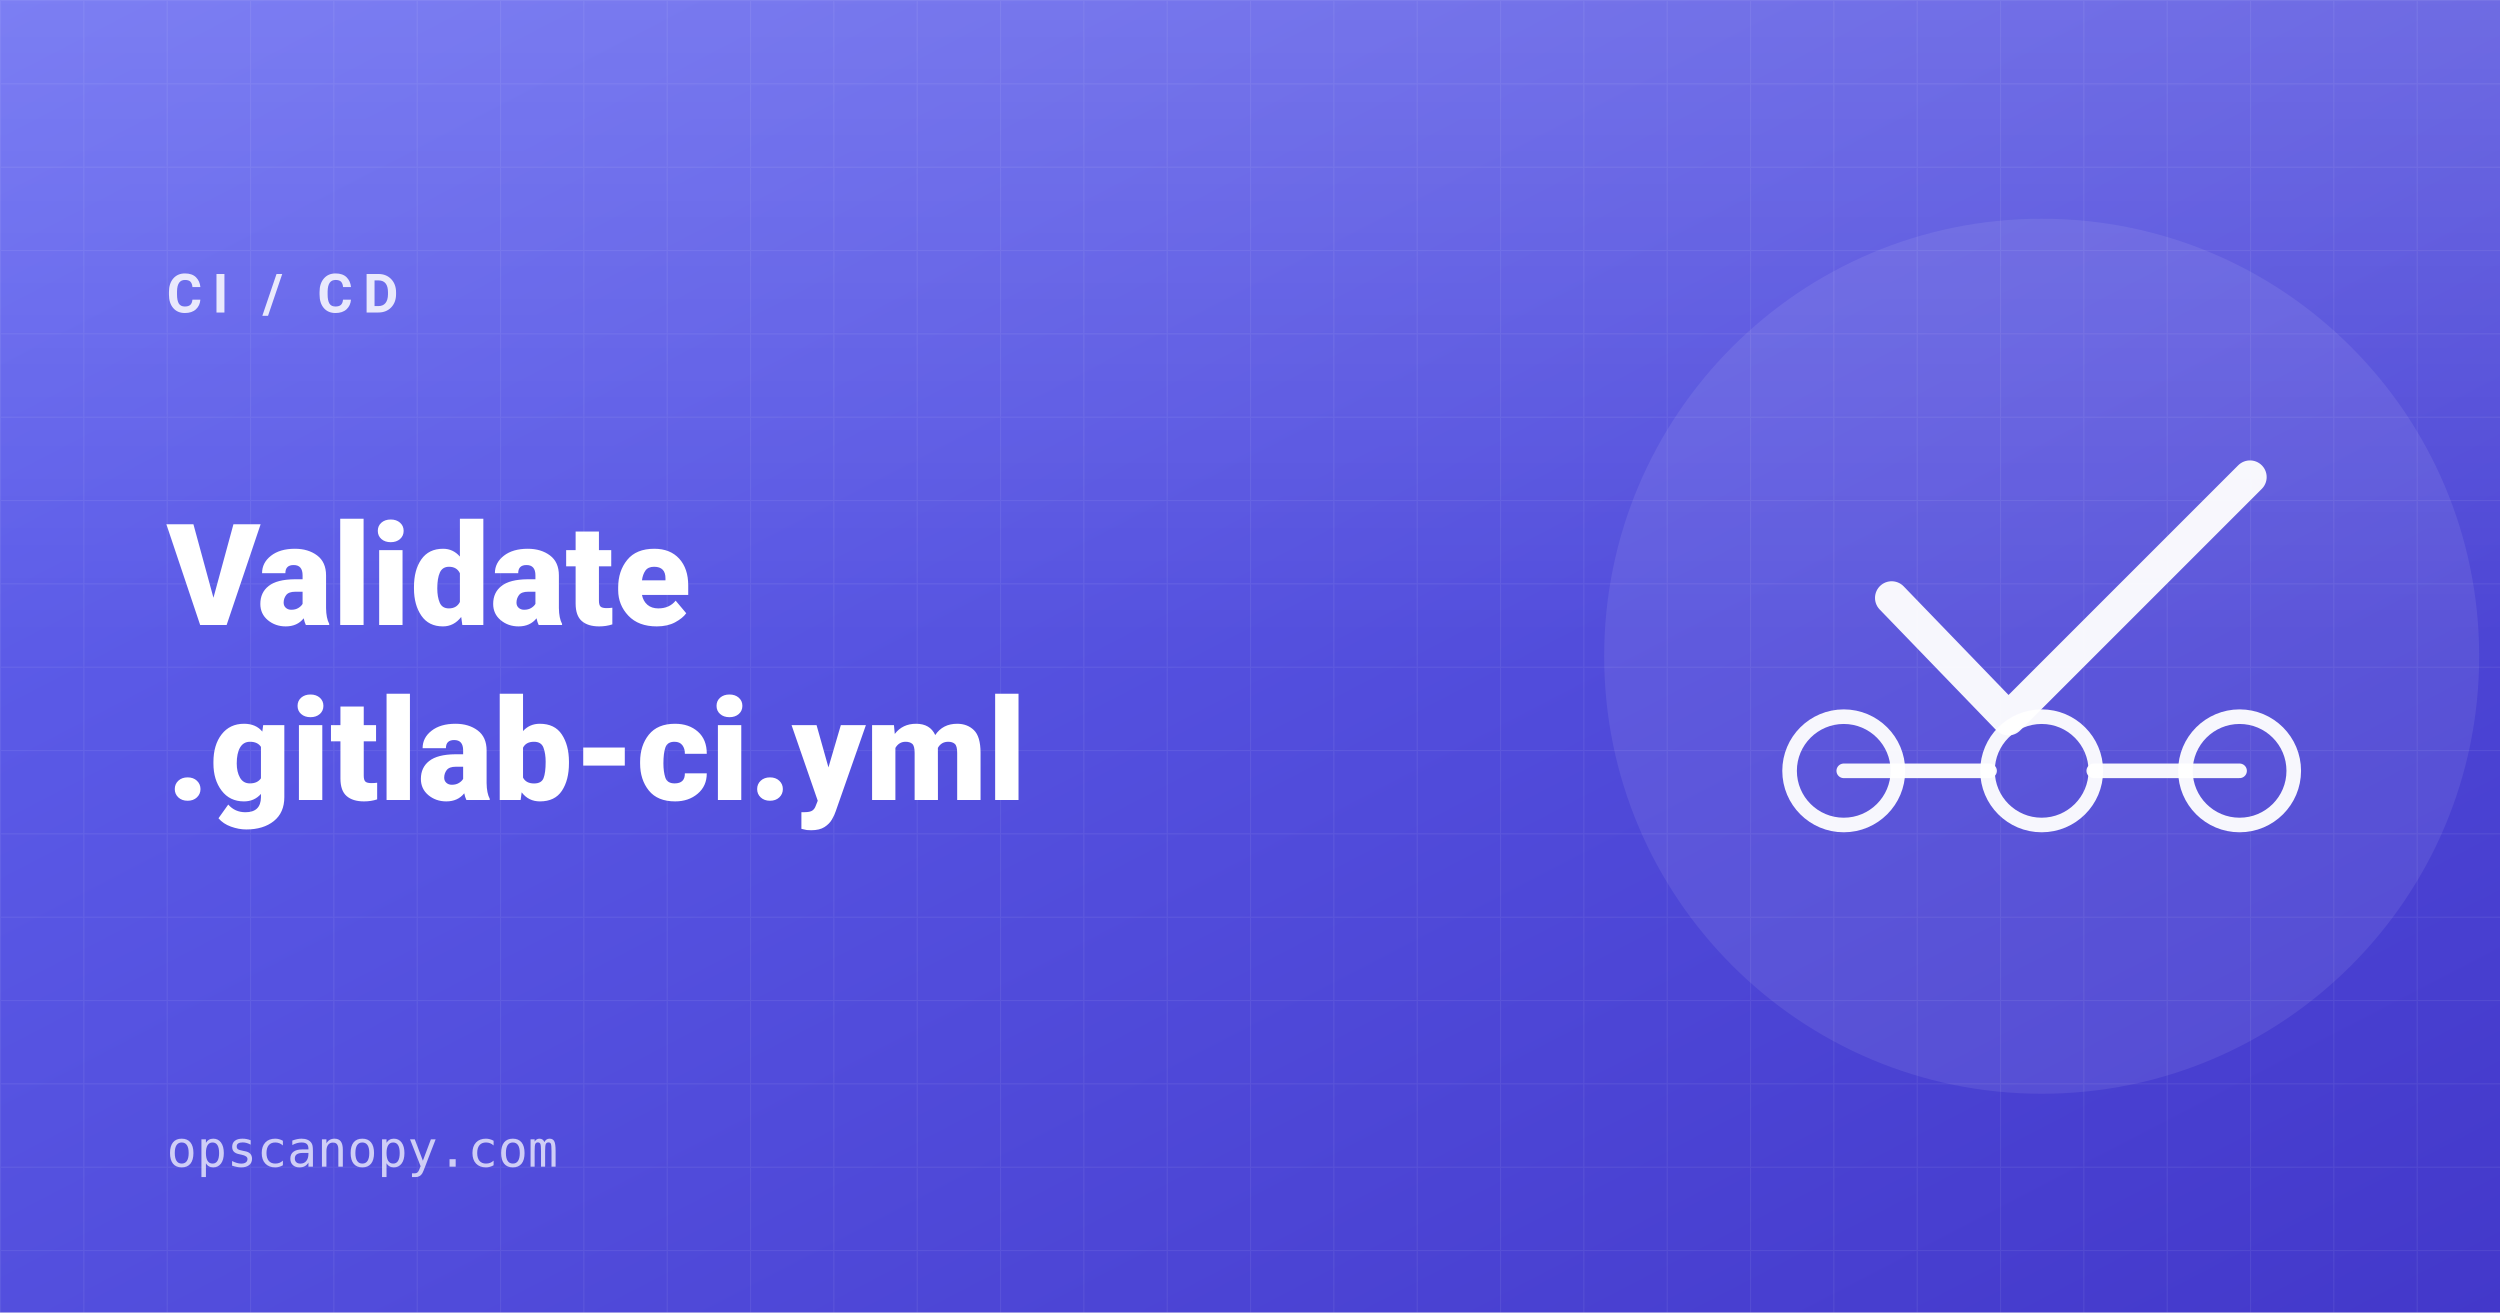
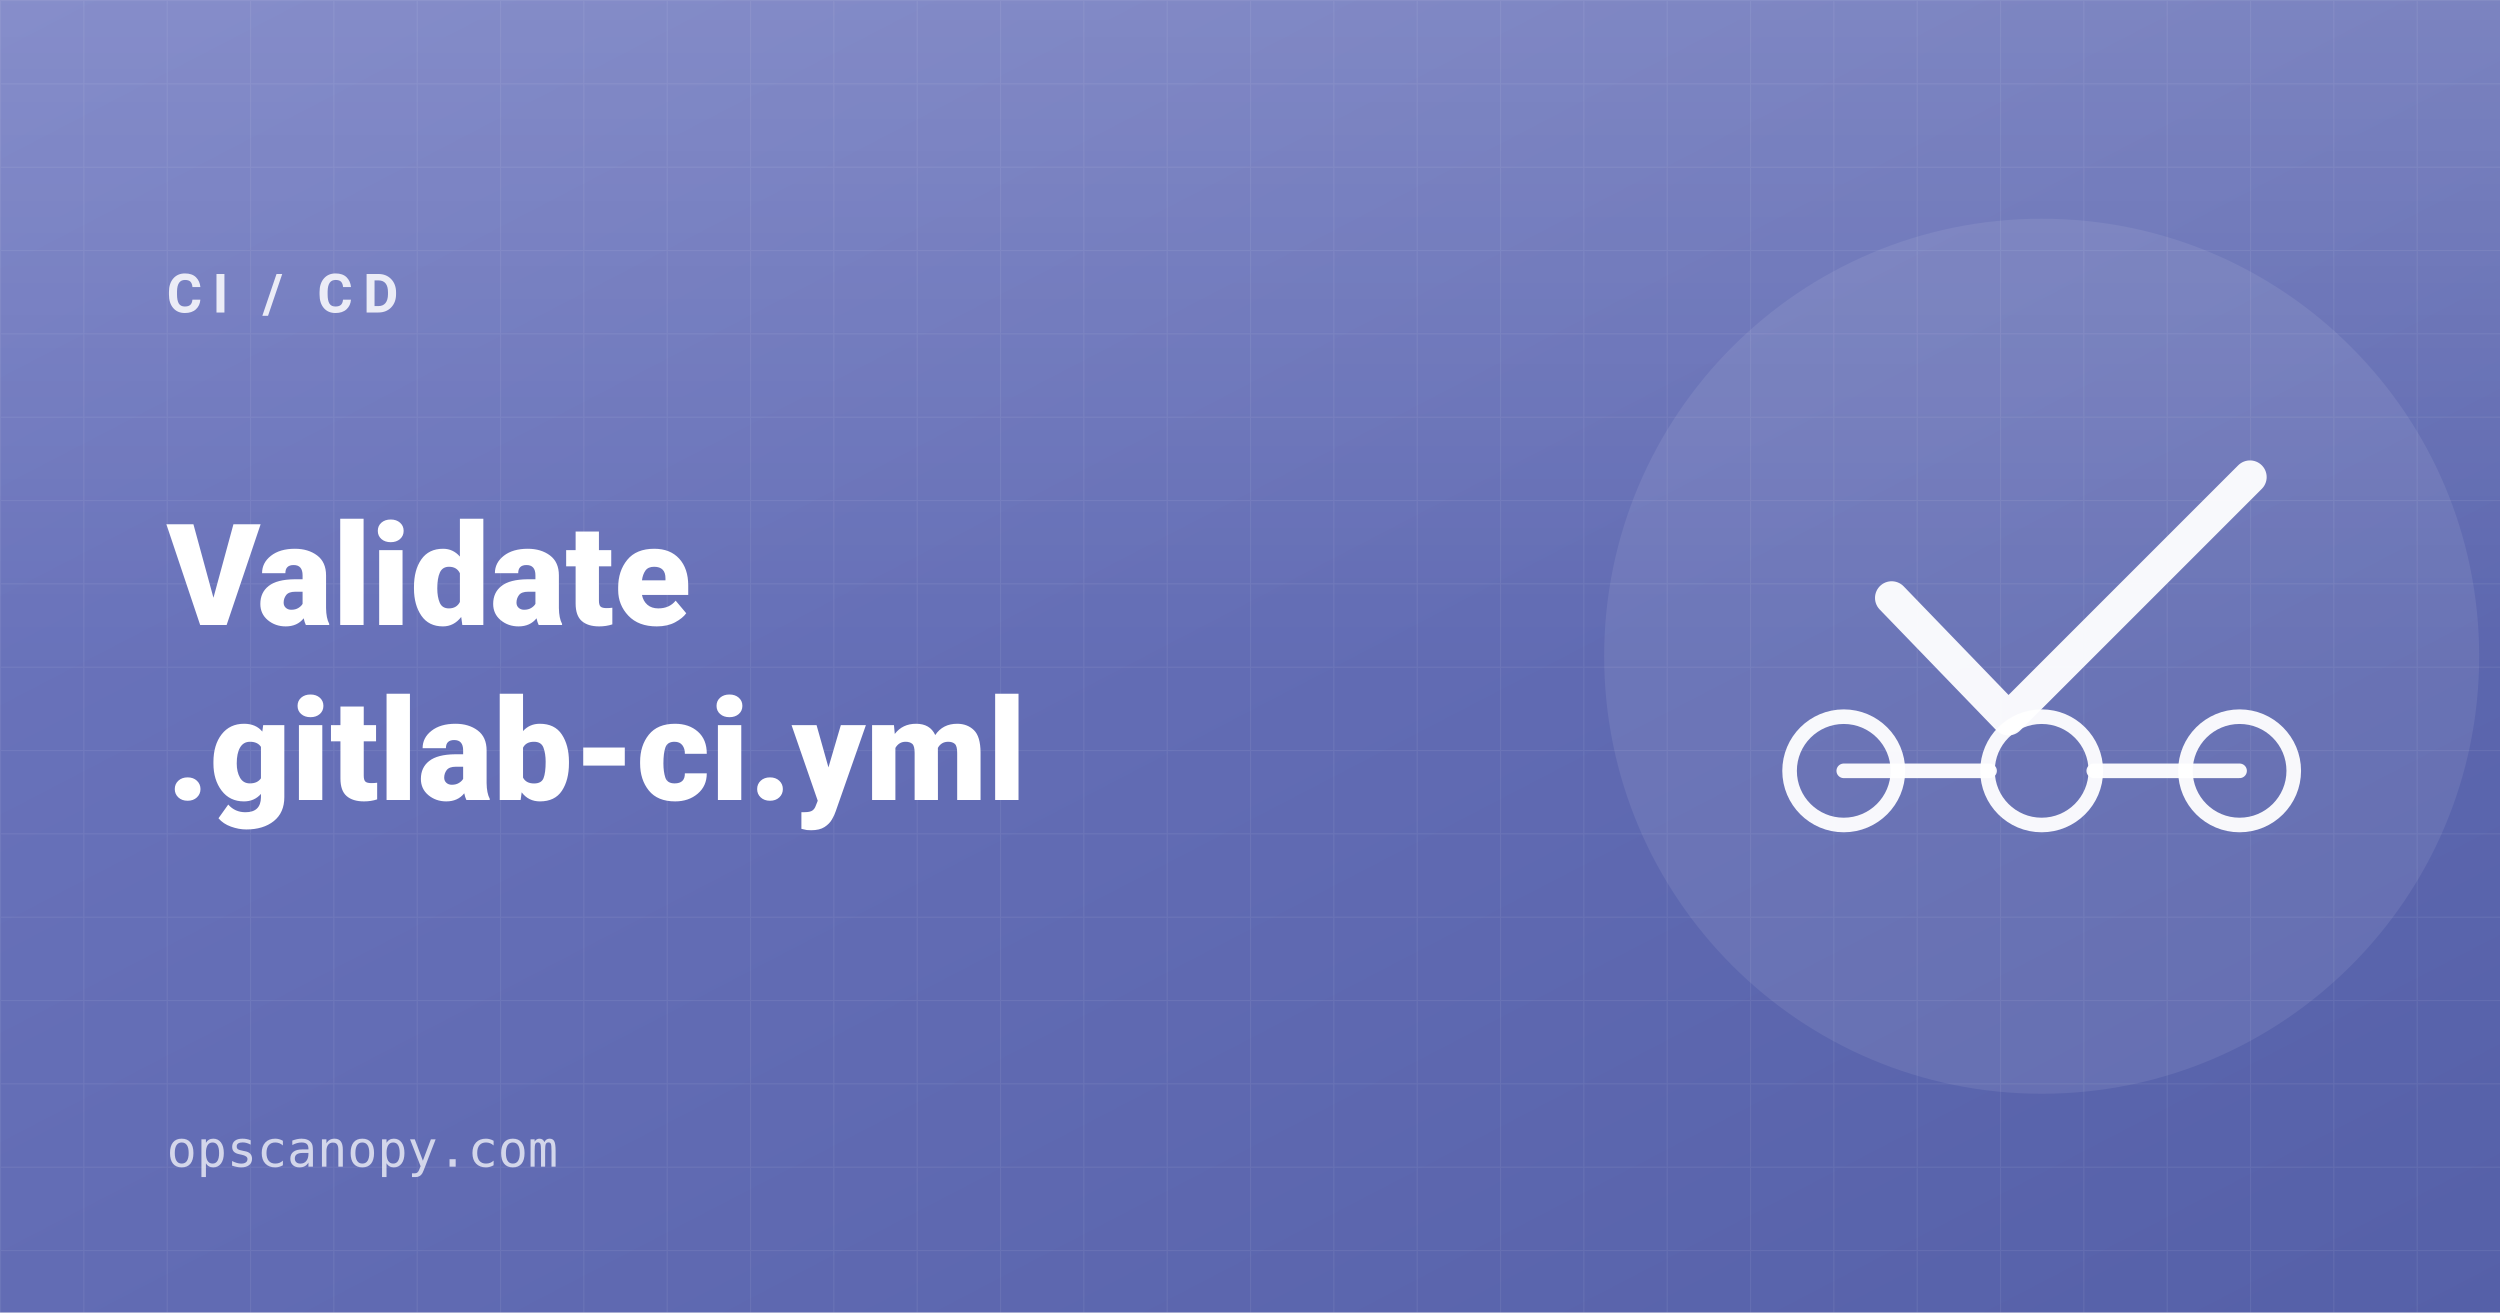
<svg xmlns="http://www.w3.org/2000/svg" viewBox="0 0 1200 630" role="img" aria-label="Validate .gitlab-ci.yml — OpsCanopy CI/CD guide">
  <defs>
    <linearGradient id="bg" x1="0" y1="0" x2="1" y2="1">
-       <stop offset="0" stop-color="#6366f1" />
-       <stop offset="1" stop-color="#4338ca" />
+       <stop offset="0" stop-color="#6f78c0" />
+       <stop offset="1" stop-color="#5560a8" />
    </linearGradient>
    <linearGradient id="sheen" x1="0" y1="0" x2="0" y2="1">
      <stop offset="0" stop-color="#ffffff" stop-opacity="0.16" />
      <stop offset="1" stop-color="#ffffff" stop-opacity="0" />
    </linearGradient>
    <pattern id="grid" width="40" height="40" patternUnits="userSpaceOnUse">
      <path d="M40 0 H0 V40" fill="none" stroke="#ffffff" stroke-opacity="0.07" stroke-width="1" />
    </pattern>
  </defs>
  <rect width="1200" height="630" fill="url(#bg)" />
  <rect width="1200" height="630" fill="url(#grid)" />
  <rect width="1200" height="320" fill="url(#sheen)" />
  <circle cx="980" cy="315" r="210" fill="#ffffff" fill-opacity="0.08" />
  <text x="80" y="150" font-family="ui-sans-serif, system-ui, Segoe UI, Roboto, sans-serif" font-size="26" font-weight="700" letter-spacing="5" fill="#ffffff" fill-opacity="0.85">CI / CD</text>
  <text font-family="ui-sans-serif, system-ui, Segoe UI, Roboto, sans-serif" font-size="68" font-weight="800" fill="#ffffff">
    <tspan x="80" y="300">Validate</tspan>
    <tspan x="80" y="384">.gitlab-ci.yml</tspan>
  </text>
  <text x="80" y="560" font-family="ui-monospace, SFMono-Regular, Menlo, Consolas, monospace" font-size="24" fill="#ffffff" fill-opacity="0.72">opscanopy.com</text>
  <g transform="translate(980,315)" stroke="#ffffff" stroke-opacity="0.95" stroke-width="7" fill="none" stroke-linecap="round" stroke-linejoin="round">
    <line x1="-95" y1="55" x2="-25" y2="55" />
    <line x1="25" y1="55" x2="95" y2="55" />
    <circle cx="-95" cy="55" r="26" />
    <circle cx="0" cy="55" r="26" />
    <circle cx="95" cy="55" r="26" />
    <polyline points="-72,-28 -16,30 100,-86" stroke-width="16" />
  </g>
</svg>
